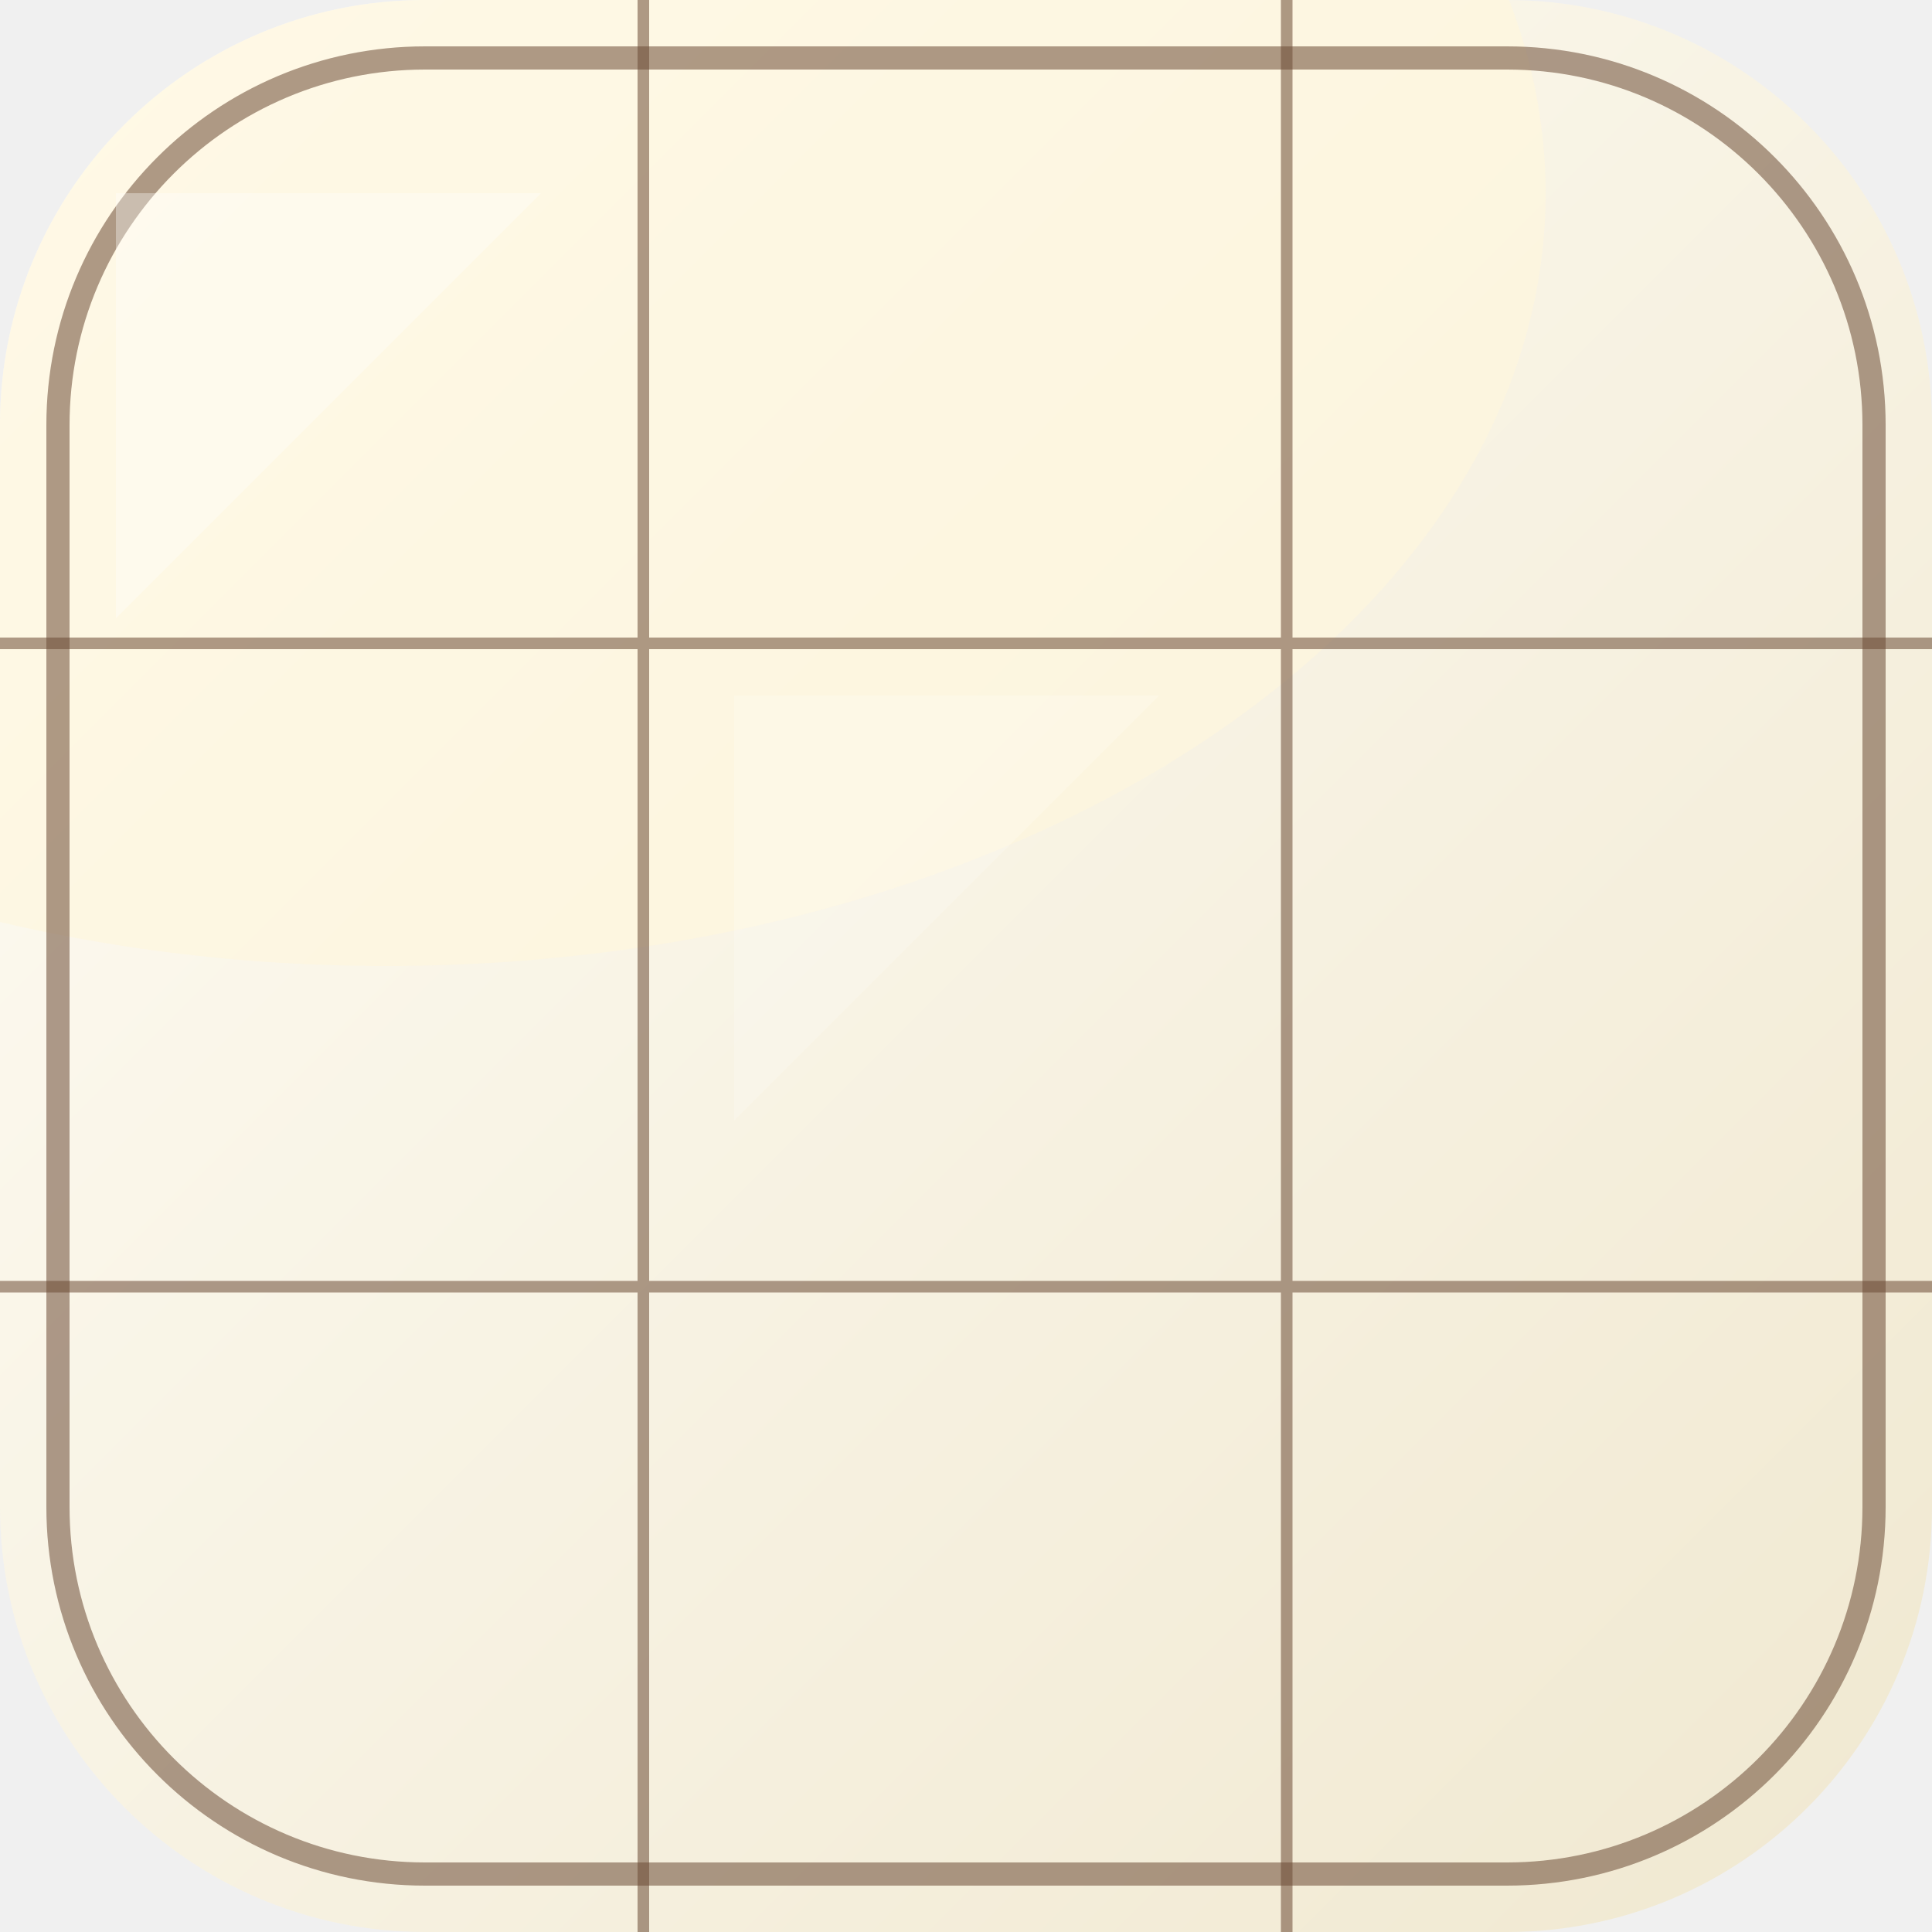
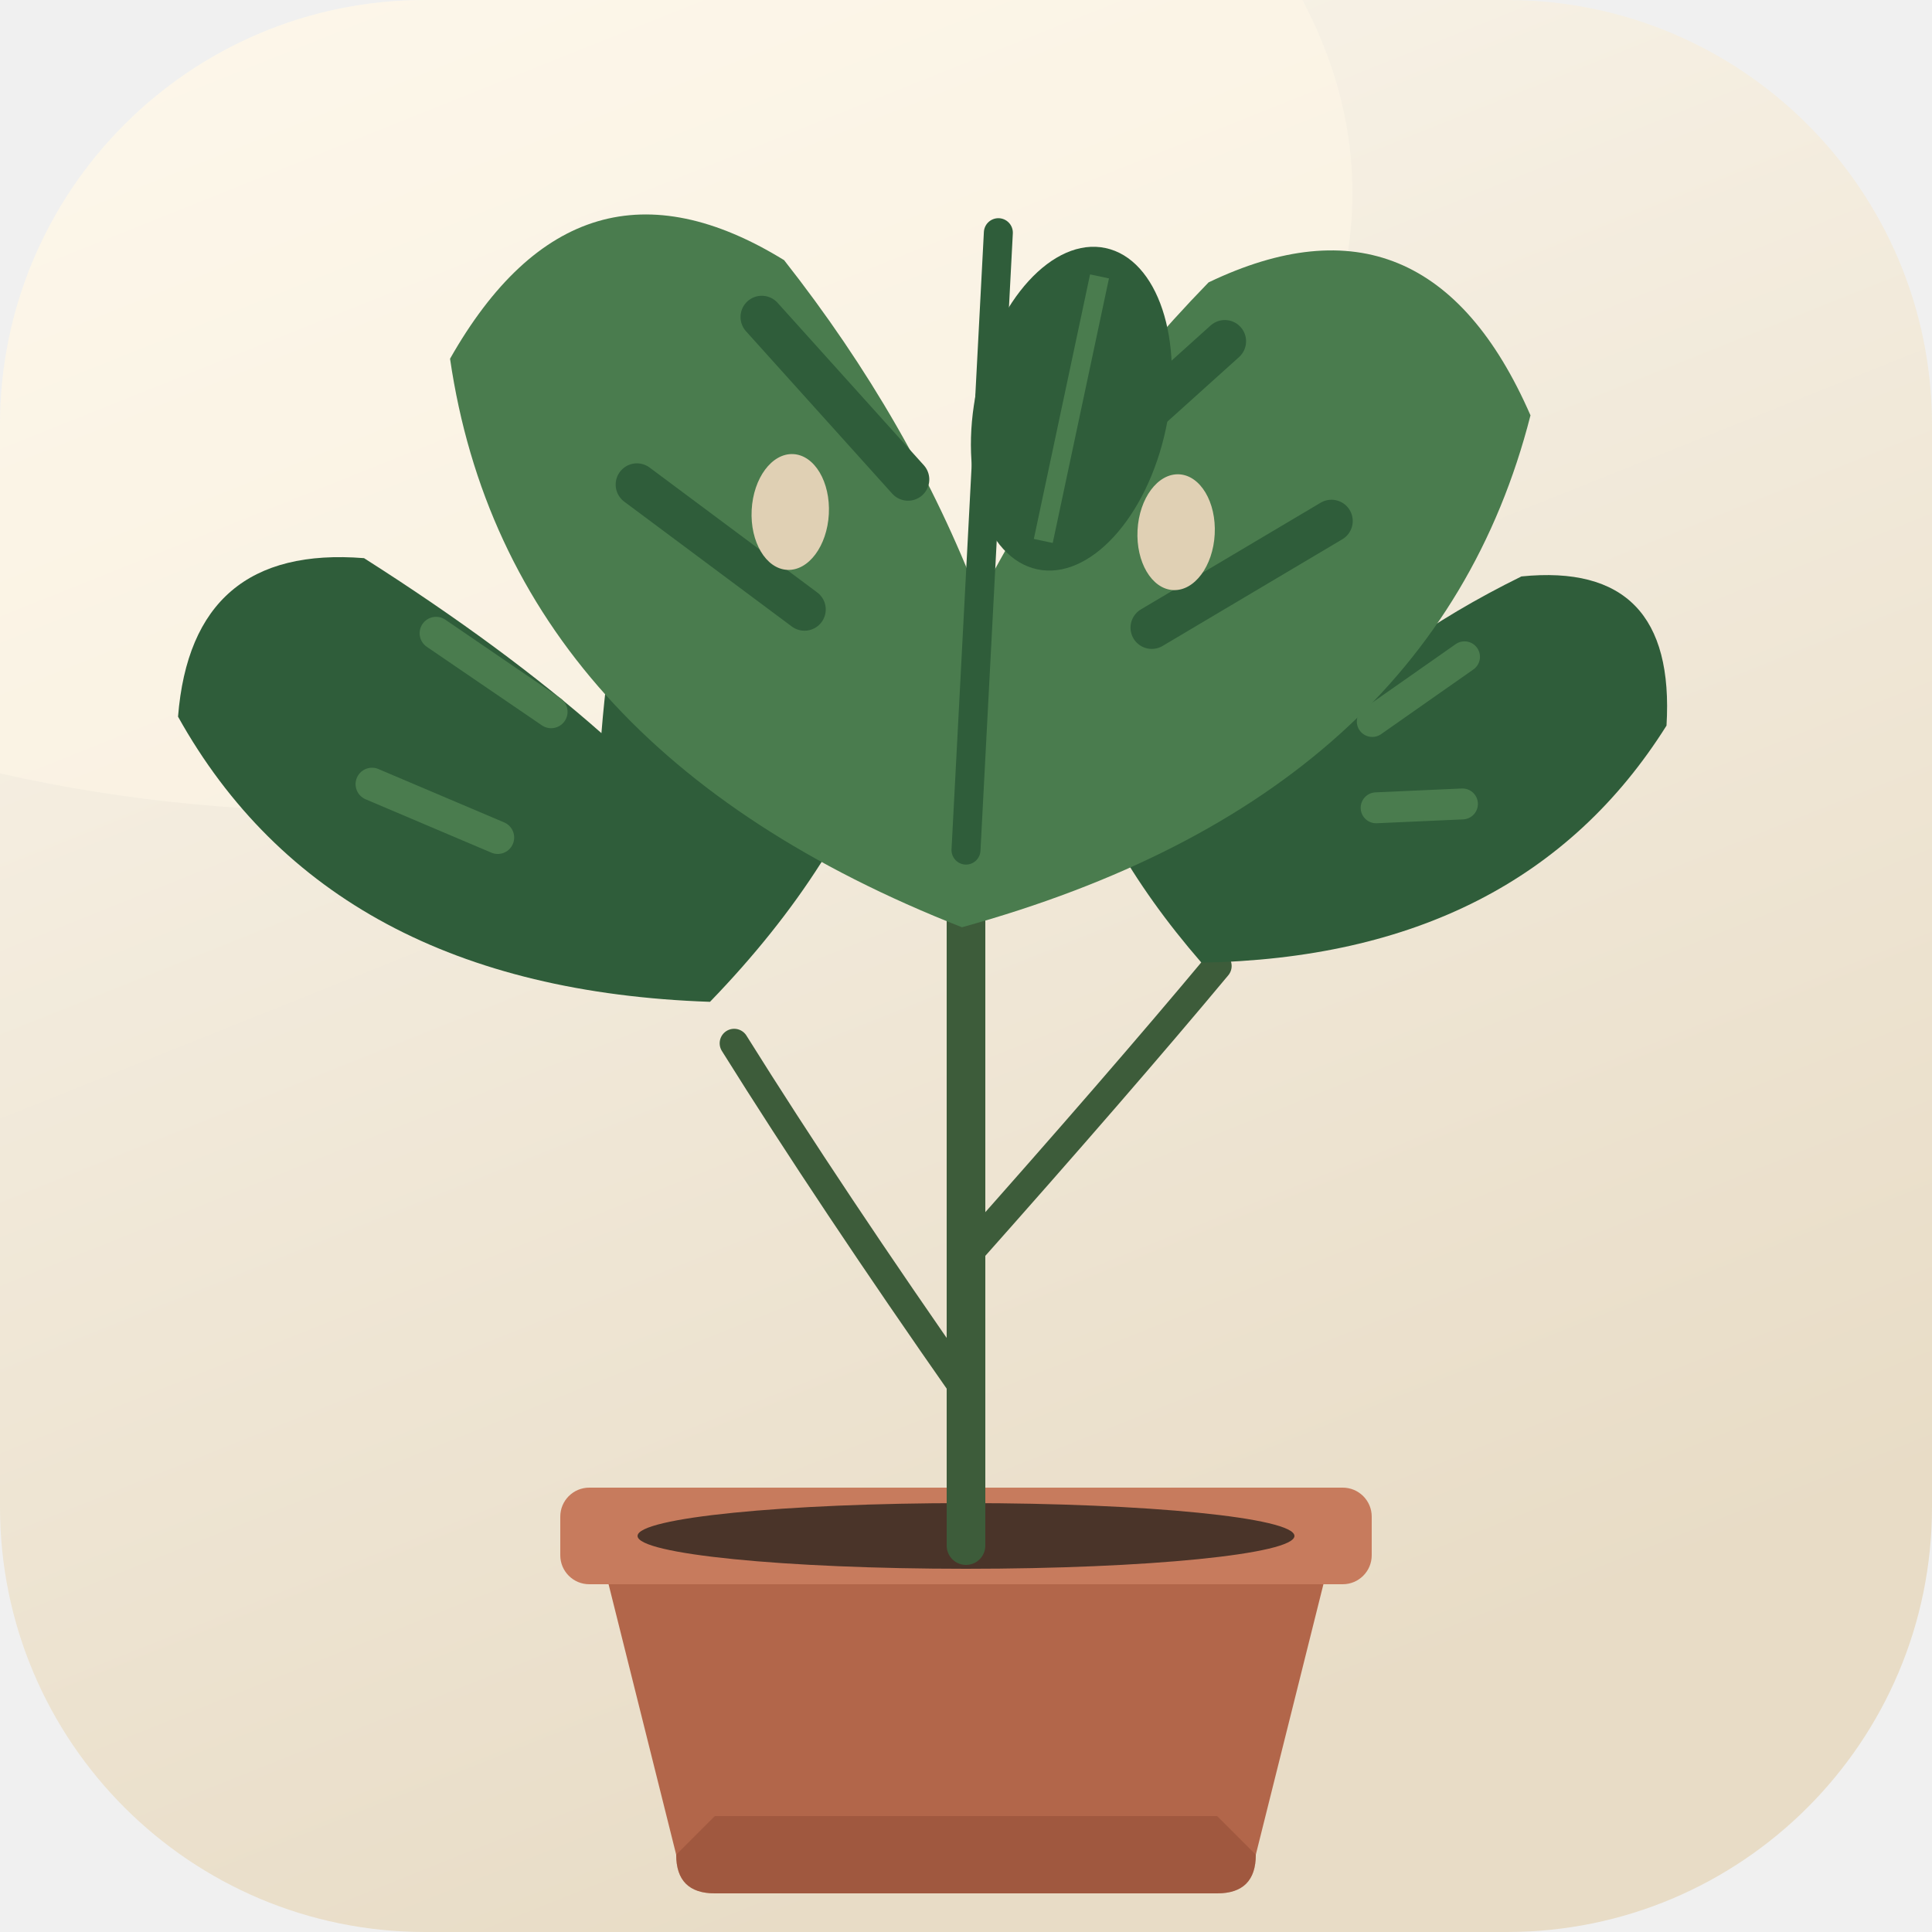
<svg xmlns="http://www.w3.org/2000/svg" viewBox="0 0 100 100">
  <defs>
-     <linearGradient id="g-glass" x1="0" y1="0" x2="1" y2="1">
-       <stop offset="0%" stop-color="#FFFDF6" />
-       <stop offset="100%" stop-color="#F0E8D0" />
+     <linearGradient id="bg" x1="0" y1="0" x2="0.4" y2="1">
+       <stop offset="0%" stop-color="#FBF7EE" />
+       <stop offset="100%" stop-color="#E8DCC6" />
    </linearGradient>
-     <clipPath id="g-clip">
+     <clipPath id="clip">
      <rect x="0" y="0" width="100" height="100" rx="22" ry="22" />
    </clipPath>
  </defs>
-   <g clip-path="url(#g-clip)">
-     <rect x="0" y="0" width="100" height="100" fill="url(#g-glass)" />
-     <ellipse cx="20" cy="10" rx="60" ry="40" fill="#FFF6DC" opacity="0.6" />
-     <g stroke="#6B4A35" stroke-width="0.6" opacity="0.55">
-       <line x1="33.3" y1="0" x2="33.3" y2="100" />
-       <line x1="66.6" y1="0" x2="66.6" y2="100" />
-       <line x1="0" y1="33.3" x2="100" y2="33.3" />
-       <line x1="0" y1="66.6" x2="100" y2="66.6" />
+   <g clip-path="url(#clip)">
+     <rect width="100" height="100" fill="url(#bg)" />
+     <ellipse cx="18" cy="10" rx="52" ry="32" fill="#FFF8E8" opacity="0.5" />
+     <path d="M 31 80 L 35 96 Q 35 98 37 98 L 63 98 Q 65 98 65 96 L 69 80 Z" fill="#B2664A" />
+     <rect x="29" y="77" width="42" height="5" rx="1.5" fill="#C77B5D" />
+     <path d="M 35 96 Q 35 98 37 98 L 63 98 Q 65 98 65 96 L 63 94 L 37 94 Z" fill="#8E4A33" opacity="0.5" />
+     <ellipse cx="50" cy="79.5" rx="17" ry="1.7" fill="#4A3429" />
+     <path d="M 50 80 Q 50 62 50 46" stroke="#3D5C3A" stroke-width="2" fill="none" stroke-linecap="round" />
+     <path d="M 50 72 Q 43 62 38 54" stroke="#3D5C3A" stroke-width="1.5" fill="none" stroke-linecap="round" />
+     <path d="M 50 65 Q 58 56 63 50" stroke="#3D5C3A" stroke-width="1.5" fill="none" stroke-linecap="round" />
+     <g transform="translate(36 50) rotate(-22)">
+       <path d="M 0 2 Q -18 -6 -20 -22 Q -16 -30 -8 -26 Q -3 -19 0 -13 Q 3 -19 8 -26 Q 16 -30 20 -22 Q 18 -6 0 2 Z" fill="#2F5D3A" />
+       <path d="M -12 -15 L -7 -10 M 10 -13 L 6 -10 M 7 -21 L 3 -15 M -6 -21 L -2 -15" stroke="#4A7C4E" stroke-width="1.7" stroke-linecap="round" />
    </g>
-     <rect x="3" y="3" width="94" height="94" rx="19" ry="19" fill="none" stroke="#6B4A35" stroke-width="1.2" opacity="0.55" />
-     <path d="M 6 10 L 28 10 L 6 32 Z" fill="#FFFFFF" opacity="0.35" />
-     <path d="M 38 36 L 60 36 L 38 58 Z" fill="#FFFFFF" opacity="0.18" />
+     <g transform="translate(63 48) rotate(24)">
+       <path d="M 0 2 Q -15 -5 -17 -19 Q -14 -27 -7 -23 Q -2 -17 0 -11 Q 2 -17 7 -23 Q 14 -27 17 -19 Q 15 -5 0 2 Z" fill="#2F5D3A" />
+       <path d="M -10 -13 L -6 -9 M 9 -11 L 5 -9 M 6 -18 L 3 -13 M -5 -18 L -1 -13" stroke="#4A7C4E" stroke-width="1.6" stroke-linecap="round" />
+     </g>
+     <g transform="translate(50 44) rotate(3)">
+       <path d="M 0 4 Q -24 -4 -28 -24 Q -22 -36 -11 -30 Q -4 -22 0 -13 Q 4 -22 11 -30 Q 22 -36 28 -24 Q 24 -4 0 4 Z" fill="#4A7C4E" />
+       <path d="M -18 -18 L -9 -12" stroke="#2F5D3A" stroke-width="2.2" stroke-linecap="round" />
+       <path d="M 18 -18 L 9 -12" stroke="#2F5D3A" stroke-width="2.2" stroke-linecap="round" />
+       <path d="M -12 -27 L -4 -19" stroke="#2F5D3A" stroke-width="2.2" stroke-linecap="round" />
+       <path d="M 12 -27 L 4 -19" stroke="#2F5D3A" stroke-width="2.2" stroke-linecap="round" />
+       <ellipse cx="-10" cy="-17" rx="2" ry="3" fill="#E0D0B4" />
+       <ellipse cx="10" cy="-17" rx="2" ry="3" fill="#E0D0B4" />
+       <path d="M 0 0 Q 0 -20 0 -32" stroke="#2F5D3A" stroke-width="1.5" fill="none" stroke-linecap="round" />
+     </g>
+     <g transform="translate(54 28) rotate(12)">
+       <ellipse cx="0" cy="-7" rx="5" ry="8.5" fill="#2F5D3A" />
+       <path d="M 0 0 L 0 -14" stroke="#4A7C4E" stroke-width="1" fill="none" />
+     </g>
  </g>
</svg>
